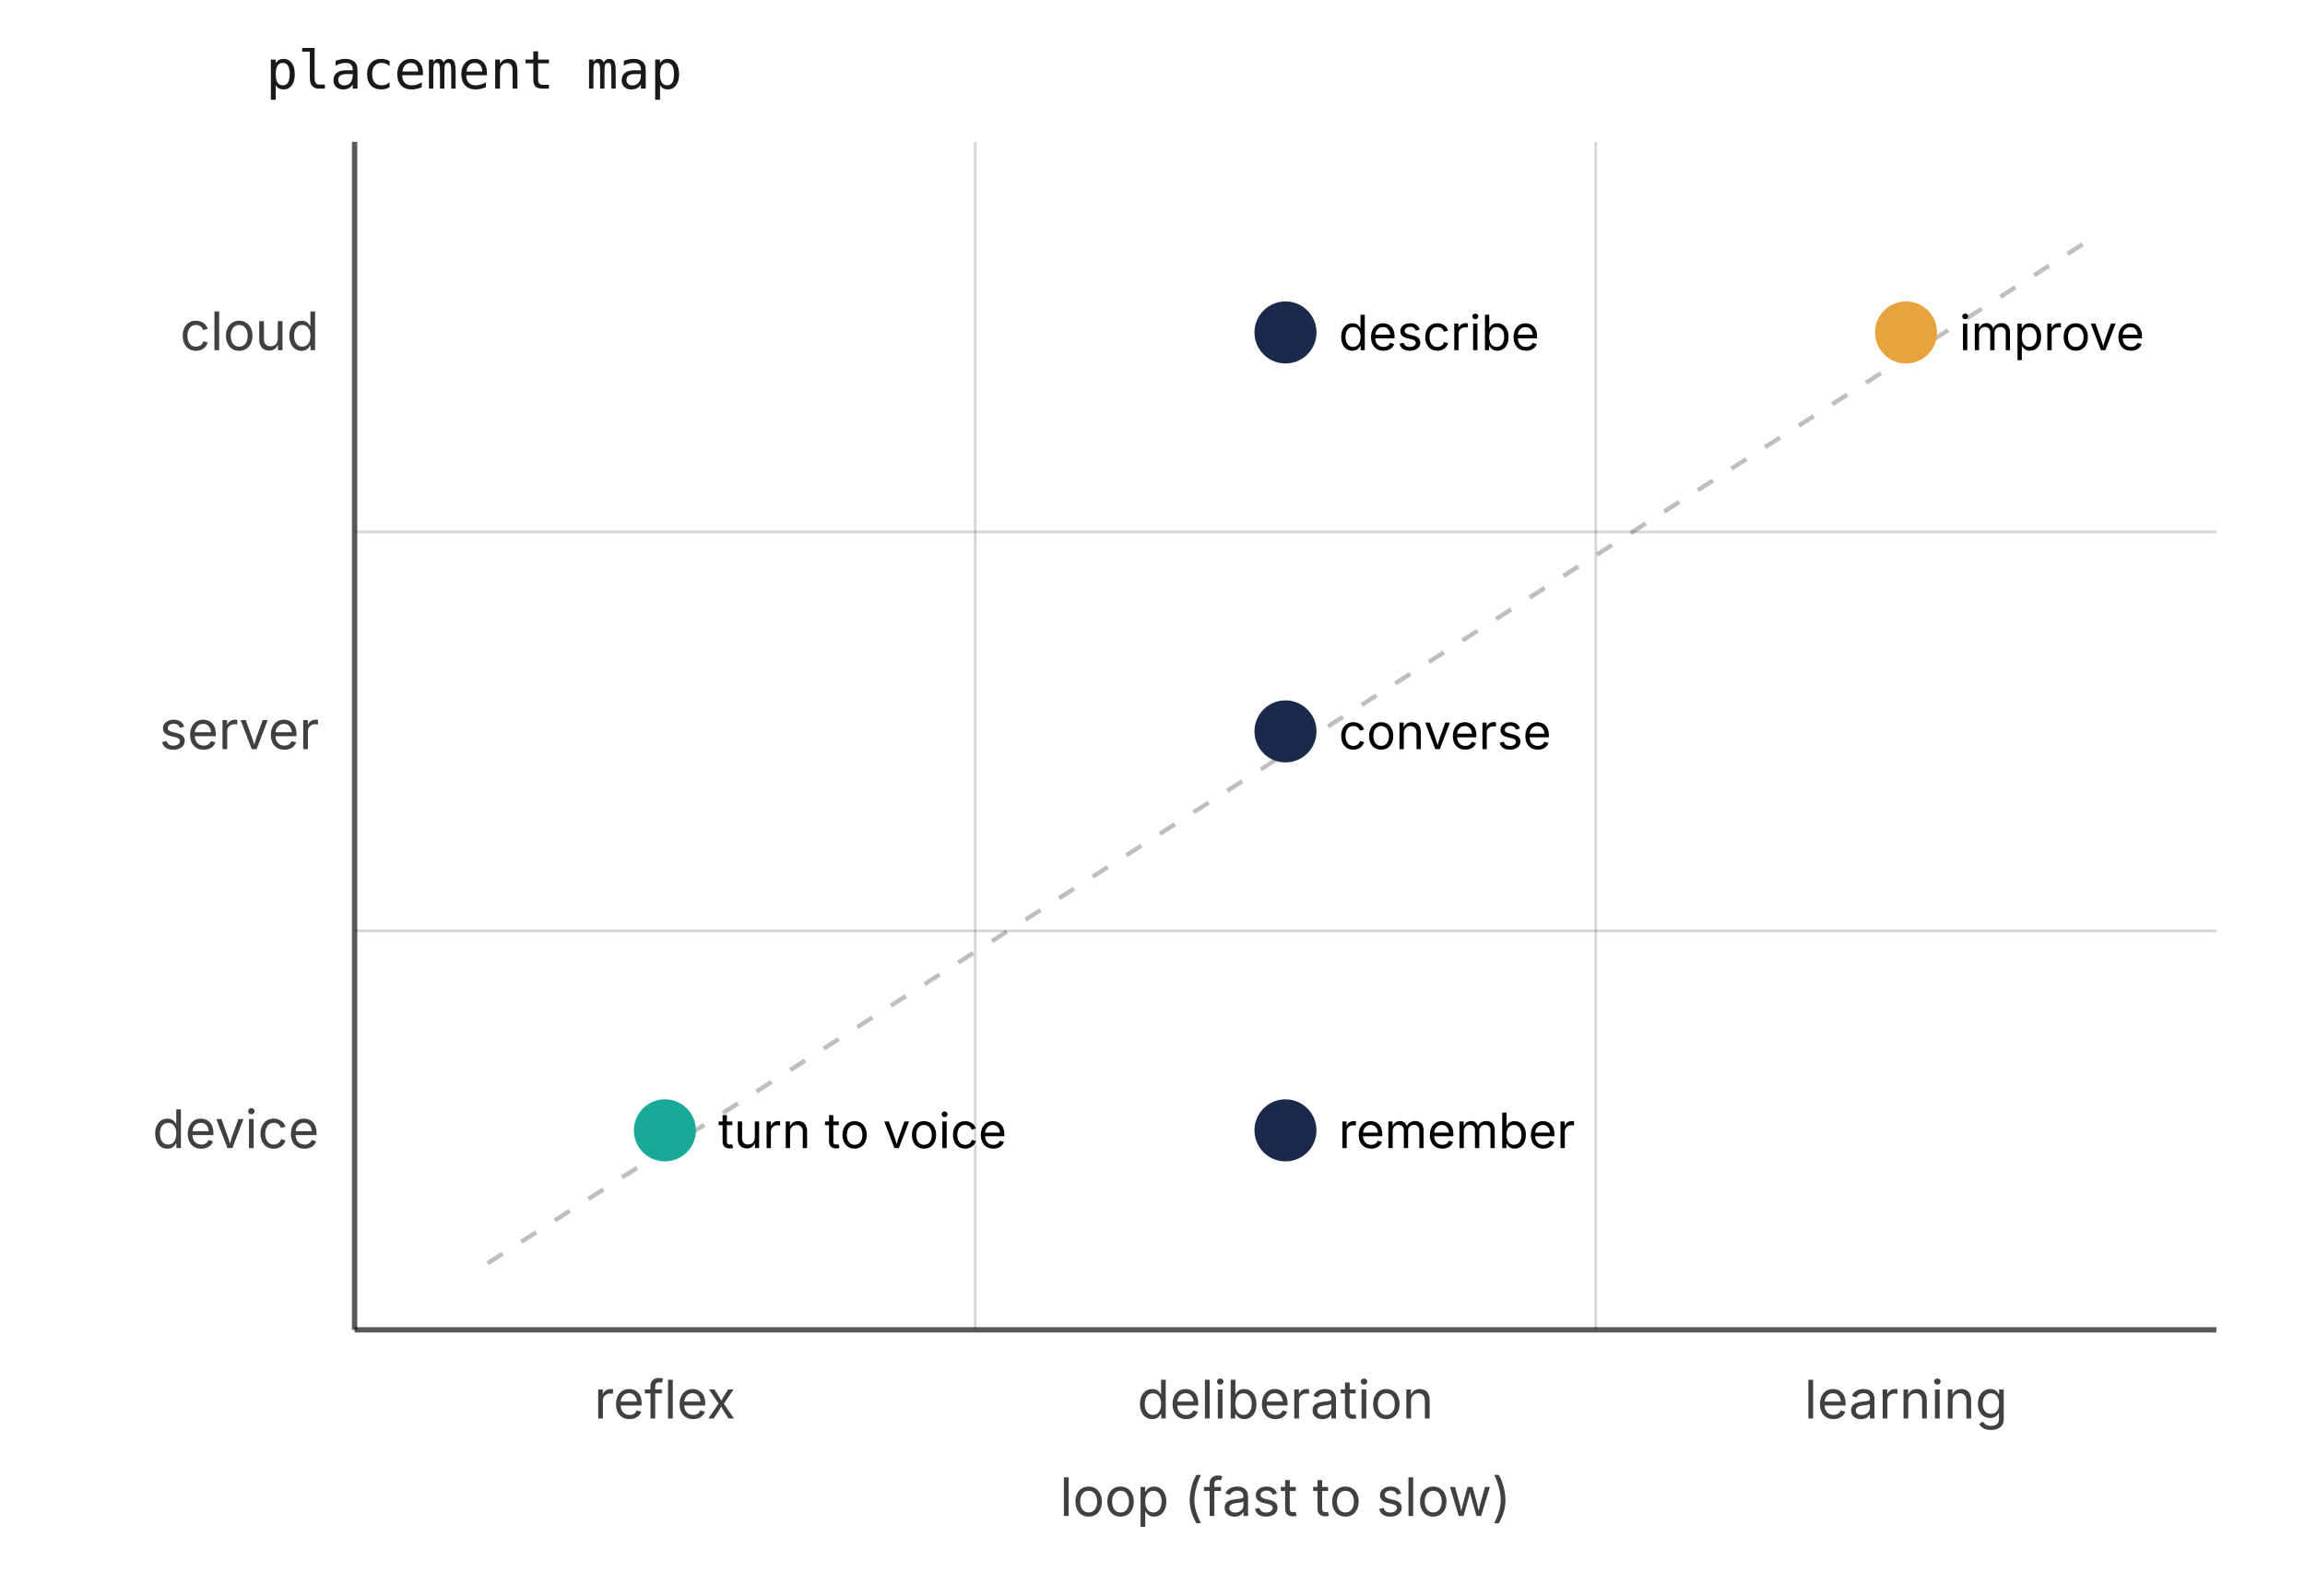
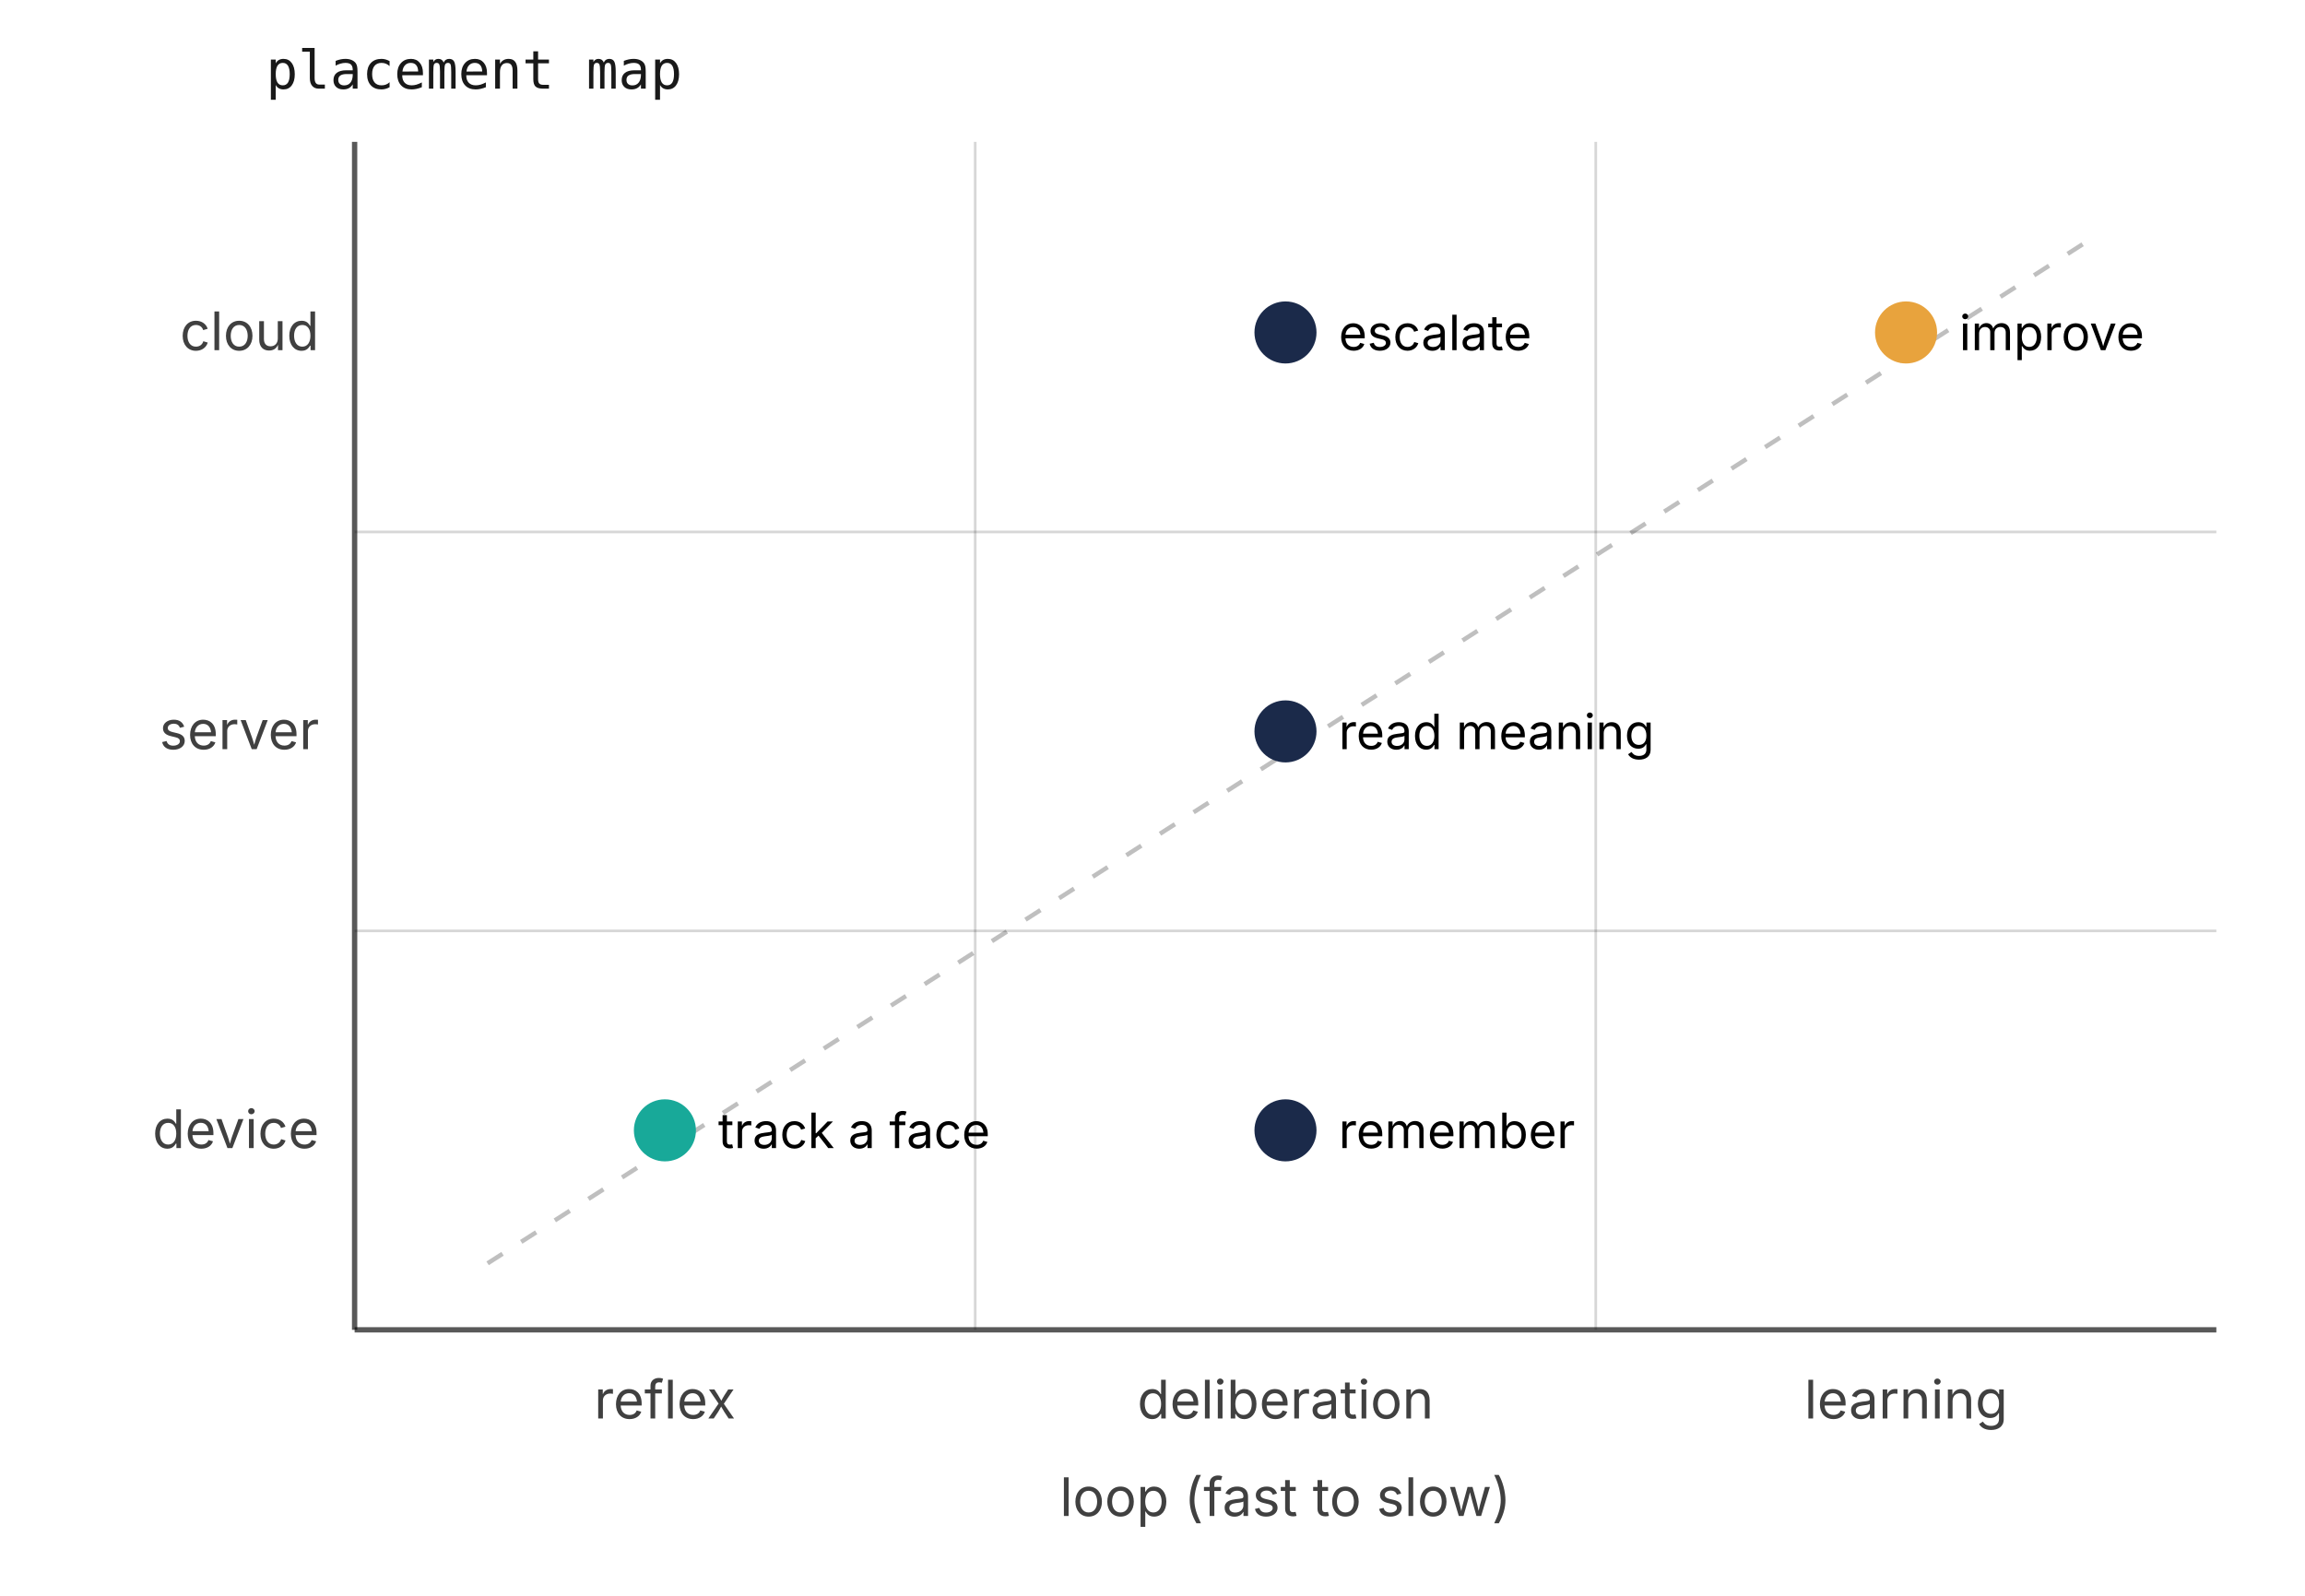
<svg xmlns="http://www.w3.org/2000/svg" width="520" height="360" viewBox="0 0 520 360" role="img" aria-label="Placement map: each capability placed by loop, from reflex to learning, and by box, from device to cloud.">
  <style>
    .ax{stroke:currentColor;stroke-width:1.2;opacity:0.65;fill:none}
    .gr{stroke:currentColor;stroke-width:0.6;opacity:0.16;fill:none}
    .fr{stroke:currentColor;stroke-width:1;opacity:0.25;stroke-dasharray:4 5;fill:none}
    .lab{fill:currentColor;font-family:'IBM Plex Sans',Inter,Arial,sans-serif;font-size:12px;opacity:0.75}
    .cap{fill:currentColor;font-family:'IBM Plex Sans',Inter,Arial,sans-serif;font-size:11px}
    .ttl{fill:currentColor;font-family:'IBM Plex Mono',ui-monospace,monospace;font-size:12px;opacity:0.9}
  </style>
  <text class="ttl" x="60" y="20">placement map</text>
  <line class="ax" x1="80" y1="300" x2="500" y2="300" />
  <line class="ax" x1="80" y1="300" x2="80" y2="32" />
  <line class="gr" x1="220" y1="32" x2="220" y2="300" />
  <line class="gr" x1="360" y1="32" x2="360" y2="300" />
  <line class="gr" x1="80" y1="210" x2="500" y2="210" />
  <line class="gr" x1="80" y1="120" x2="500" y2="120" />
  <line class="fr" x1="110" y1="285" x2="470" y2="55" />
  <text class="lab" x="150" y="320" text-anchor="middle">reflex</text>
  <text class="lab" x="290" y="320" text-anchor="middle">deliberation</text>
  <text class="lab" x="430" y="320" text-anchor="middle">learning</text>
  <text class="lab" x="290" y="342" text-anchor="middle">loop  (fast to slow)</text>
  <text class="lab" x="72" y="259" text-anchor="end">device</text>
  <text class="lab" x="72" y="169" text-anchor="end">server</text>
  <text class="lab" x="72" y="79" text-anchor="end">cloud</text>
  <circle cx="150" cy="255" r="7" fill="#18a999" />
-   <text class="cap" x="162" y="259">turn to voice</text>
+   <text class="cap" x="162" y="259">track a face</text>
  <circle cx="290" cy="255" r="7" fill="#1b2a4a" />
  <text class="cap" x="302" y="259">remember</text>
  <circle cx="290" cy="165" r="7" fill="#1b2a4a" />
-   <text class="cap" x="302" y="169">converse</text>
+   <text class="cap" x="302" y="169">read meaning</text>
  <circle cx="290" cy="75" r="7" fill="#1b2a4a" />
-   <text class="cap" x="302" y="79">describe</text>
+   <text class="cap" x="302" y="79">escalate</text>
  <circle cx="430" cy="75" r="7" fill="#e8a33d" />
  <text class="cap" x="442" y="79">improve</text>
</svg>
